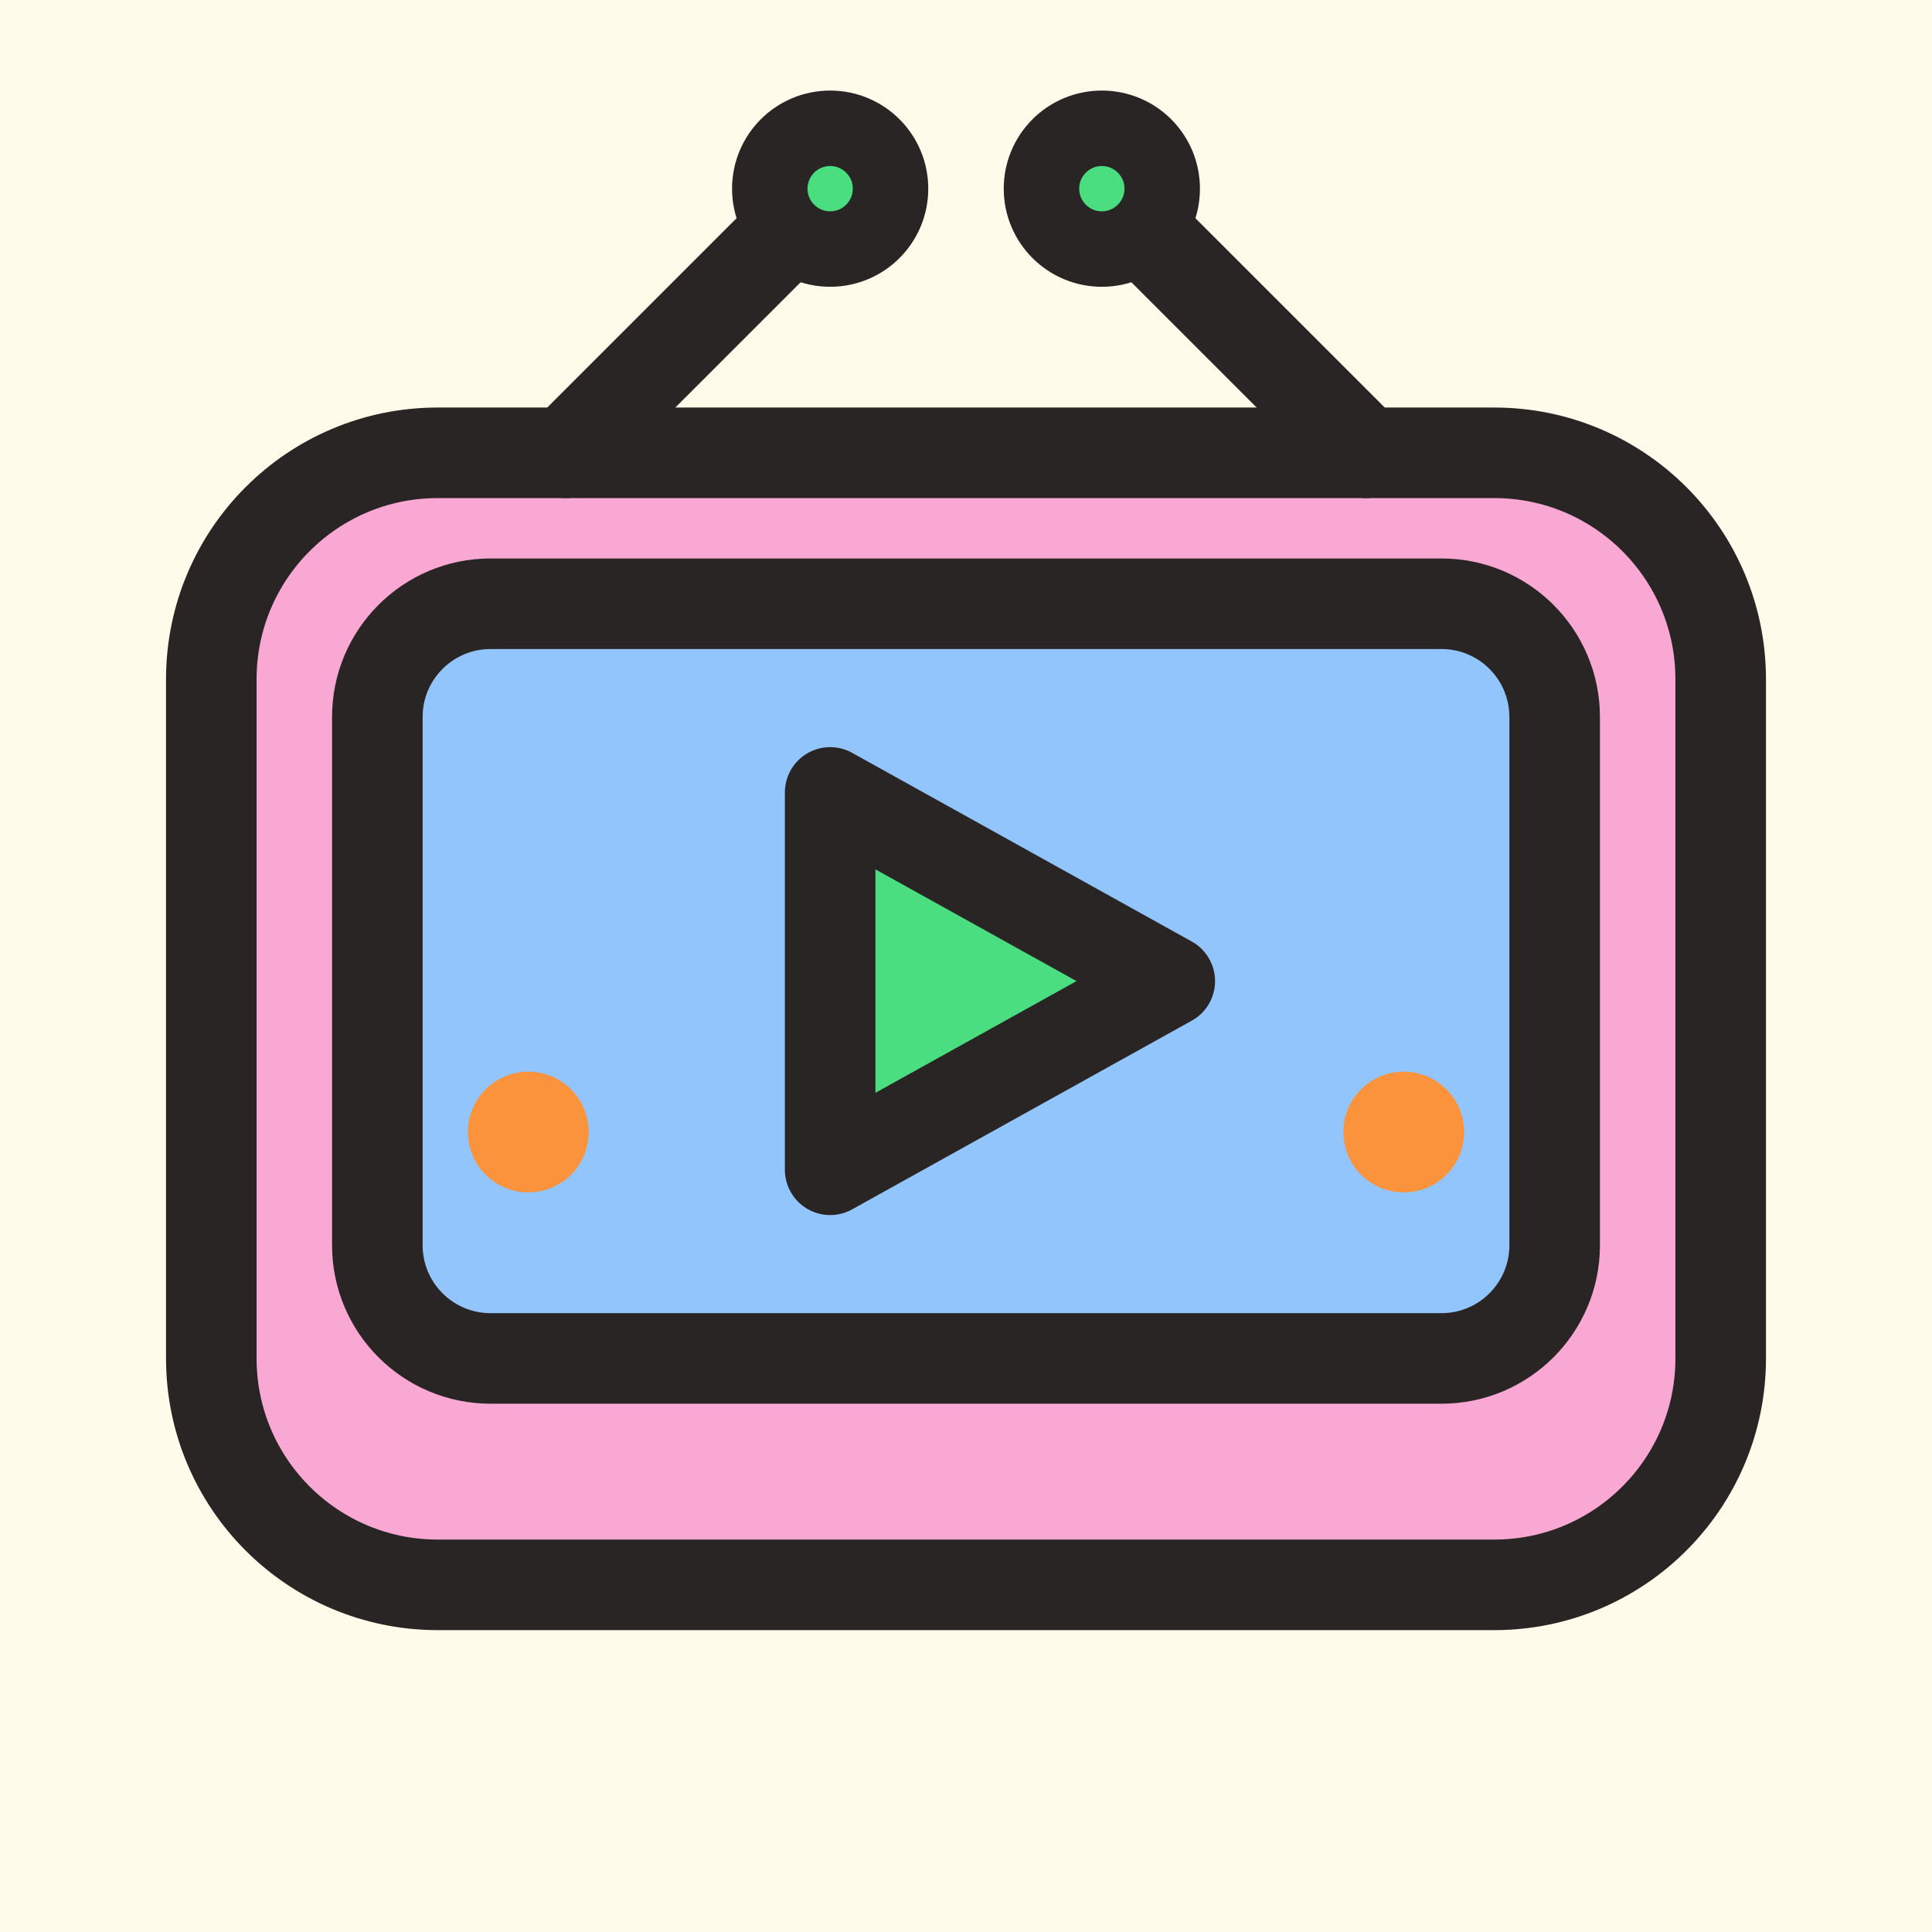
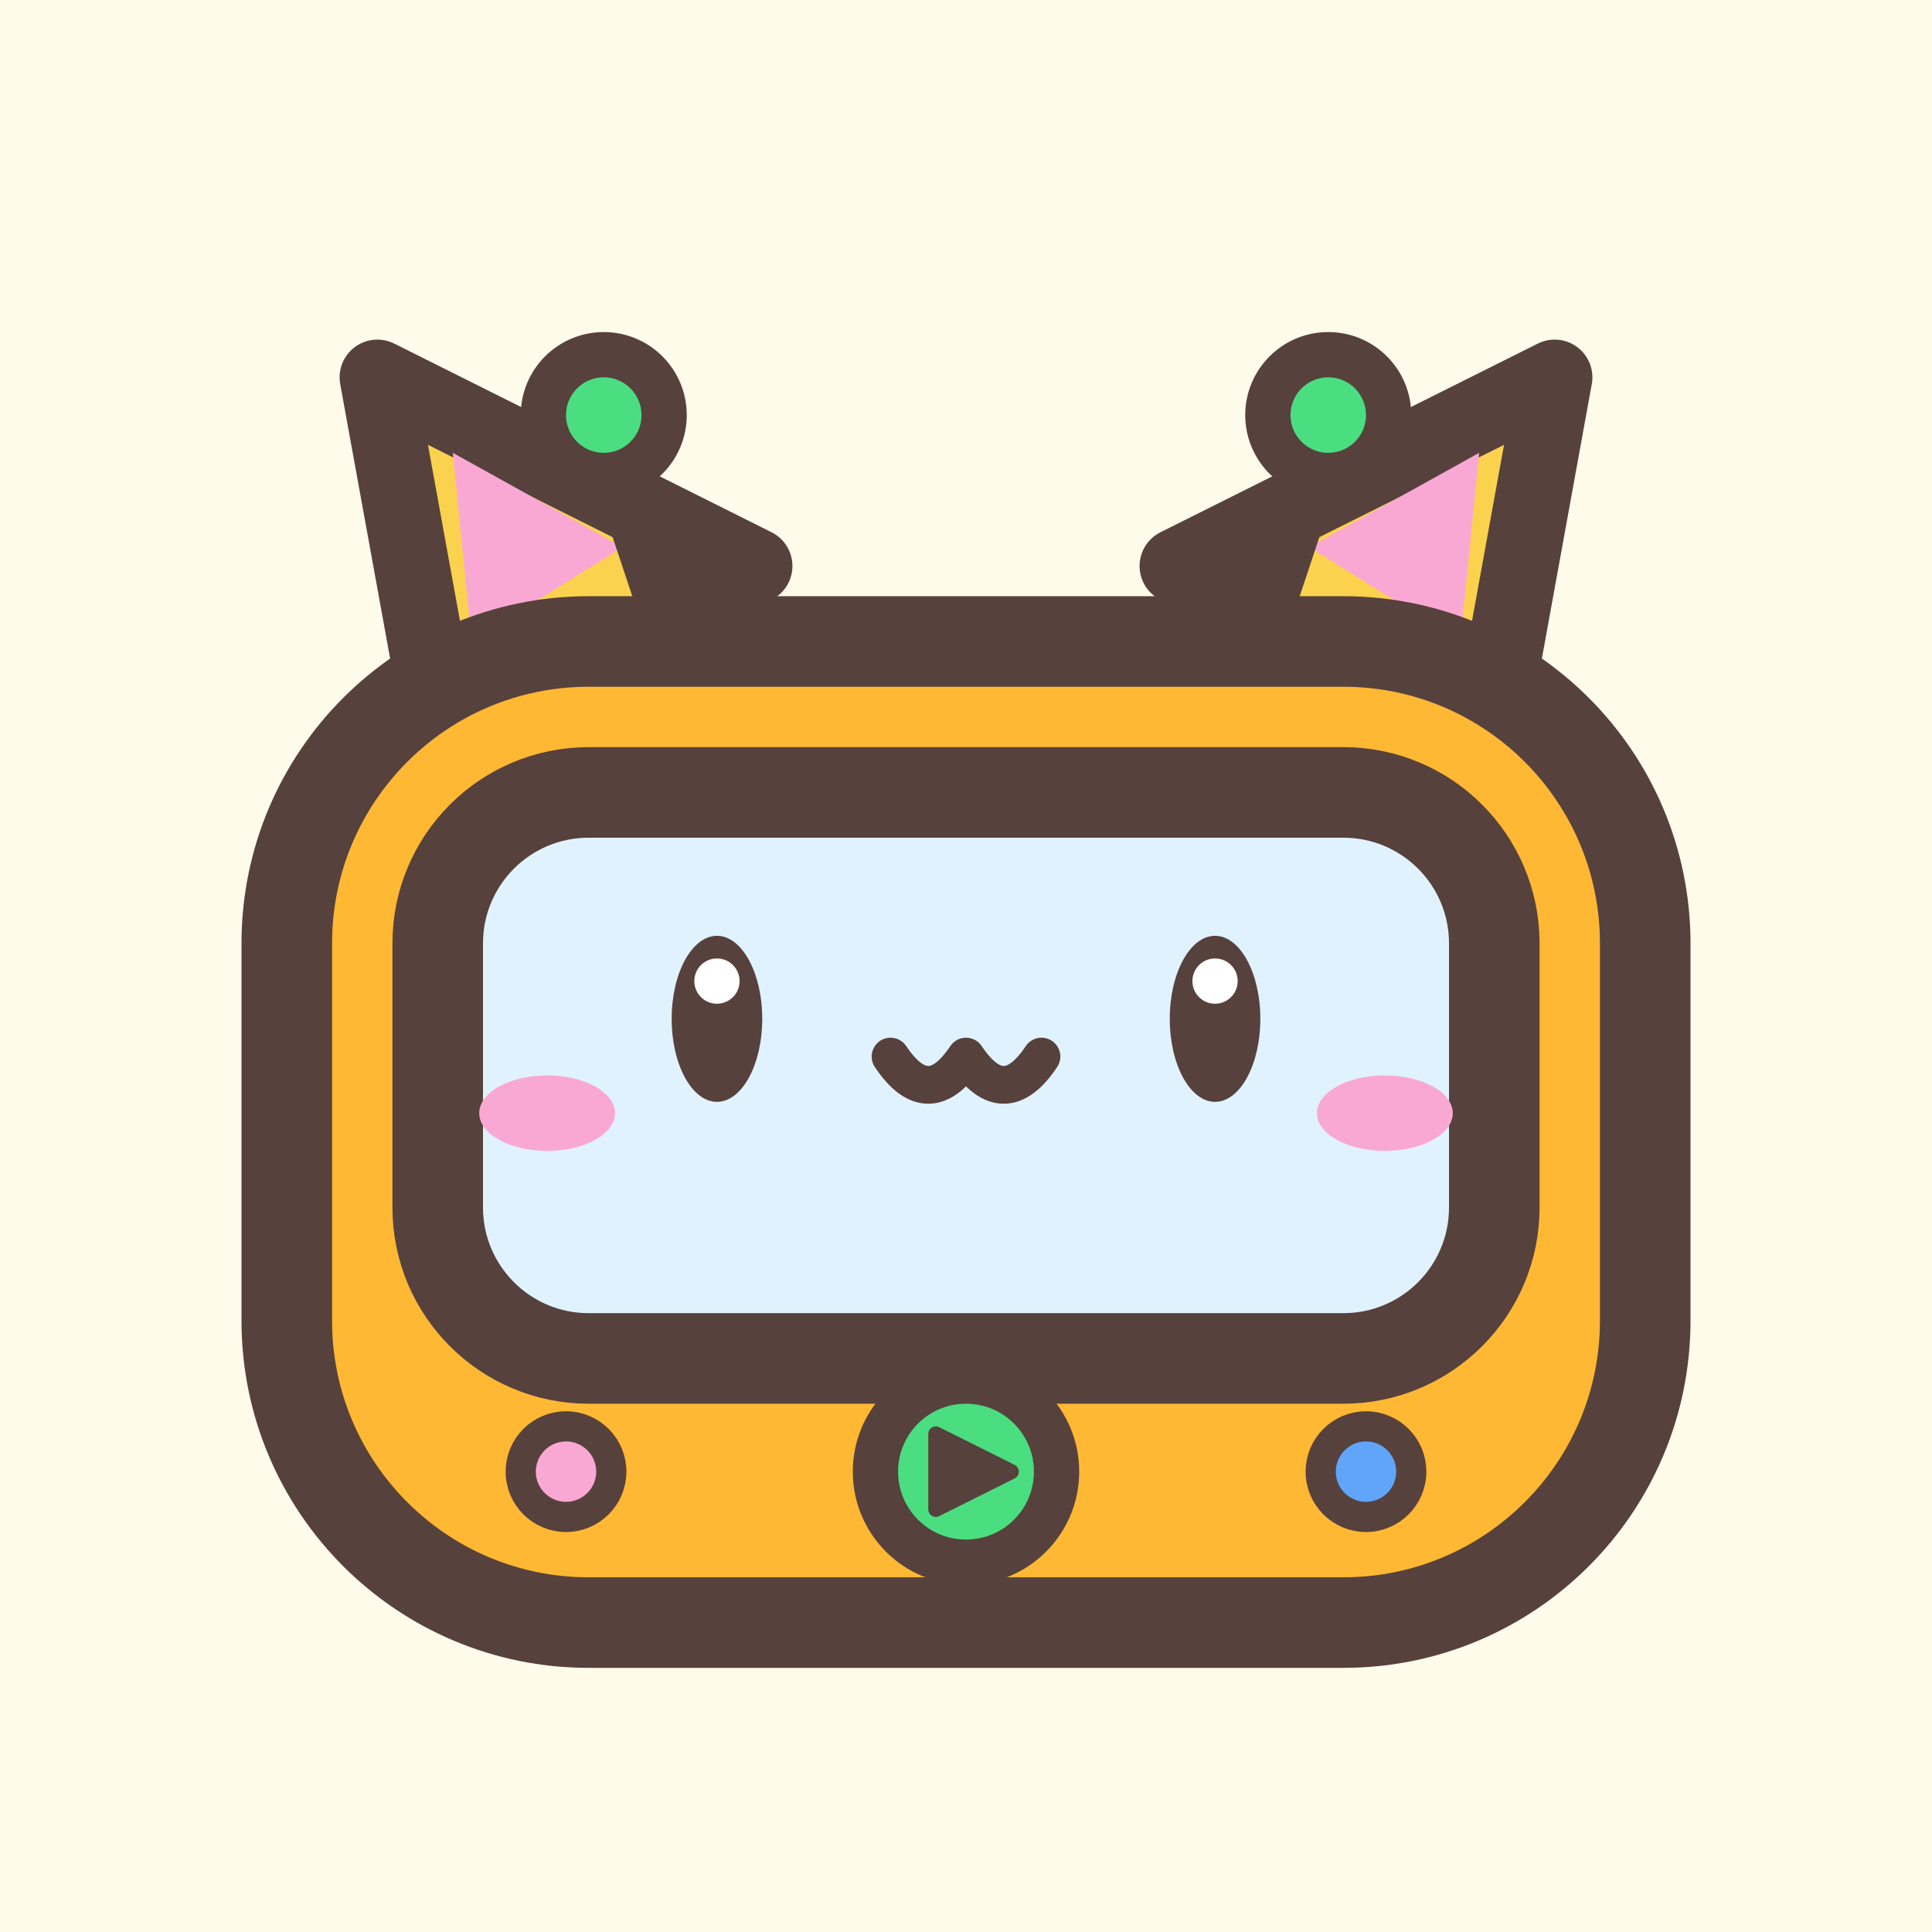
<svg xmlns="http://www.w3.org/2000/svg" viewBox="0 0 512 512">
  <rect width="512" height="512" fill="#fffbeb" />
-   <rect x="56" y="120" width="400" height="300" rx="60" fill="#f9a8d4" stroke="#292524" stroke-width="24" stroke-linejoin="round" />
-   <path d="M 150 120 L 220 50 M 362 120 L 292 50" stroke="#292524" stroke-width="24" stroke-linecap="round" />
-   <circle cx="220" cy="50" r="16" fill="#4ade80" stroke="#292524" stroke-width="20" />
-   <circle cx="292" cy="50" r="16" fill="#4ade80" stroke="#292524" stroke-width="20" />
-   <rect x="100" y="160" width="312" height="200" rx="30" fill="#93c5fd" stroke="#292524" stroke-width="24" stroke-linejoin="round" />
-   <path d="M 220 210 L 310 260 L 220 310 Z" fill="#4ade80" stroke="#292524" stroke-width="24" stroke-linejoin="round" />
-   <circle cx="140" cy="300" r="16" fill="#fb923c" />
-   <circle cx="372" cy="300" r="16" fill="#fb923c" />
+   <g transform="translate(0, 30)">
+     <path d="M 120 180 L 100 70 L 200 120 Z" fill="#fbd24e" stroke="#57413d" stroke-width="20" stroke-linejoin="round" stroke-linecap="round" />
+     <path d="M 392 180 L 412 70 L 312 120 Z" fill="#fbd24e" stroke="#57413d" stroke-width="20" stroke-linejoin="round" stroke-linecap="round" />
+     <path d="M 125 140 L 120 90 L 165 115 Z" fill="#f9a8d4" />
+     <path d="M 387 140 L 392 90 L 347 115 Z" fill="#f9a8d4" />
+     <path d="M 180 140 L 160 80" stroke="#57413d" stroke-width="16" stroke-linecap="round" stroke-linejoin="round" />
+     <circle cx="160" cy="80" r="16" fill="#4ade80" stroke="#57413d" stroke-width="12" />
+     <path d="M 332 140 L 352 80" stroke="#57413d" stroke-width="16" stroke-linecap="round" stroke-linejoin="round" />
+     <circle cx="352" cy="80" r="16" fill="#4ade80" stroke="#57413d" stroke-width="12" />
+     <rect x="76" y="140" width="360" height="260" rx="80" fill="#ffb833" stroke="#57413d" stroke-width="24" stroke-linejoin="round" />
+     <rect x="116" y="180" width="280" height="150" rx="40" fill="#e0f2fe" stroke="#57413d" stroke-width="24" stroke-linejoin="round" />
+     <ellipse cx="190" cy="240" rx="12" ry="22" fill="#57413d" />
+     <circle cx="190" cy="230" r="6" fill="#ffffff" />
+     <ellipse cx="322" cy="240" rx="12" ry="22" fill="#57413d" />
+     <circle cx="322" cy="230" r="6" fill="#ffffff" />
+     <ellipse cx="145" cy="265" rx="18" ry="10" fill="#f9a8d4" />
+     <ellipse cx="367" cy="265" rx="18" ry="10" fill="#f9a8d4" />
+     <path d="M 236 250 Q 246 265 256 250 Q 266 265 276 250" fill="none" stroke="#57413d" stroke-width="10" stroke-linecap="round" stroke-linejoin="round" />
+     <circle cx="256" cy="360" r="24" fill="#4ade80" stroke="#57413d" stroke-width="12" />
+     <path d="M 248 350 L 268 360 L 248 370 Z" fill="#57413d" stroke="#57413d" stroke-width="4" stroke-linejoin="round" />
+     <circle cx="150" cy="360" r="12" fill="#f9a8d4" stroke="#57413d" stroke-width="8" />
+     <circle cx="362" cy="360" r="12" fill="#60a5fa" stroke="#57413d" stroke-width="8" />
+   </g>
</svg>
